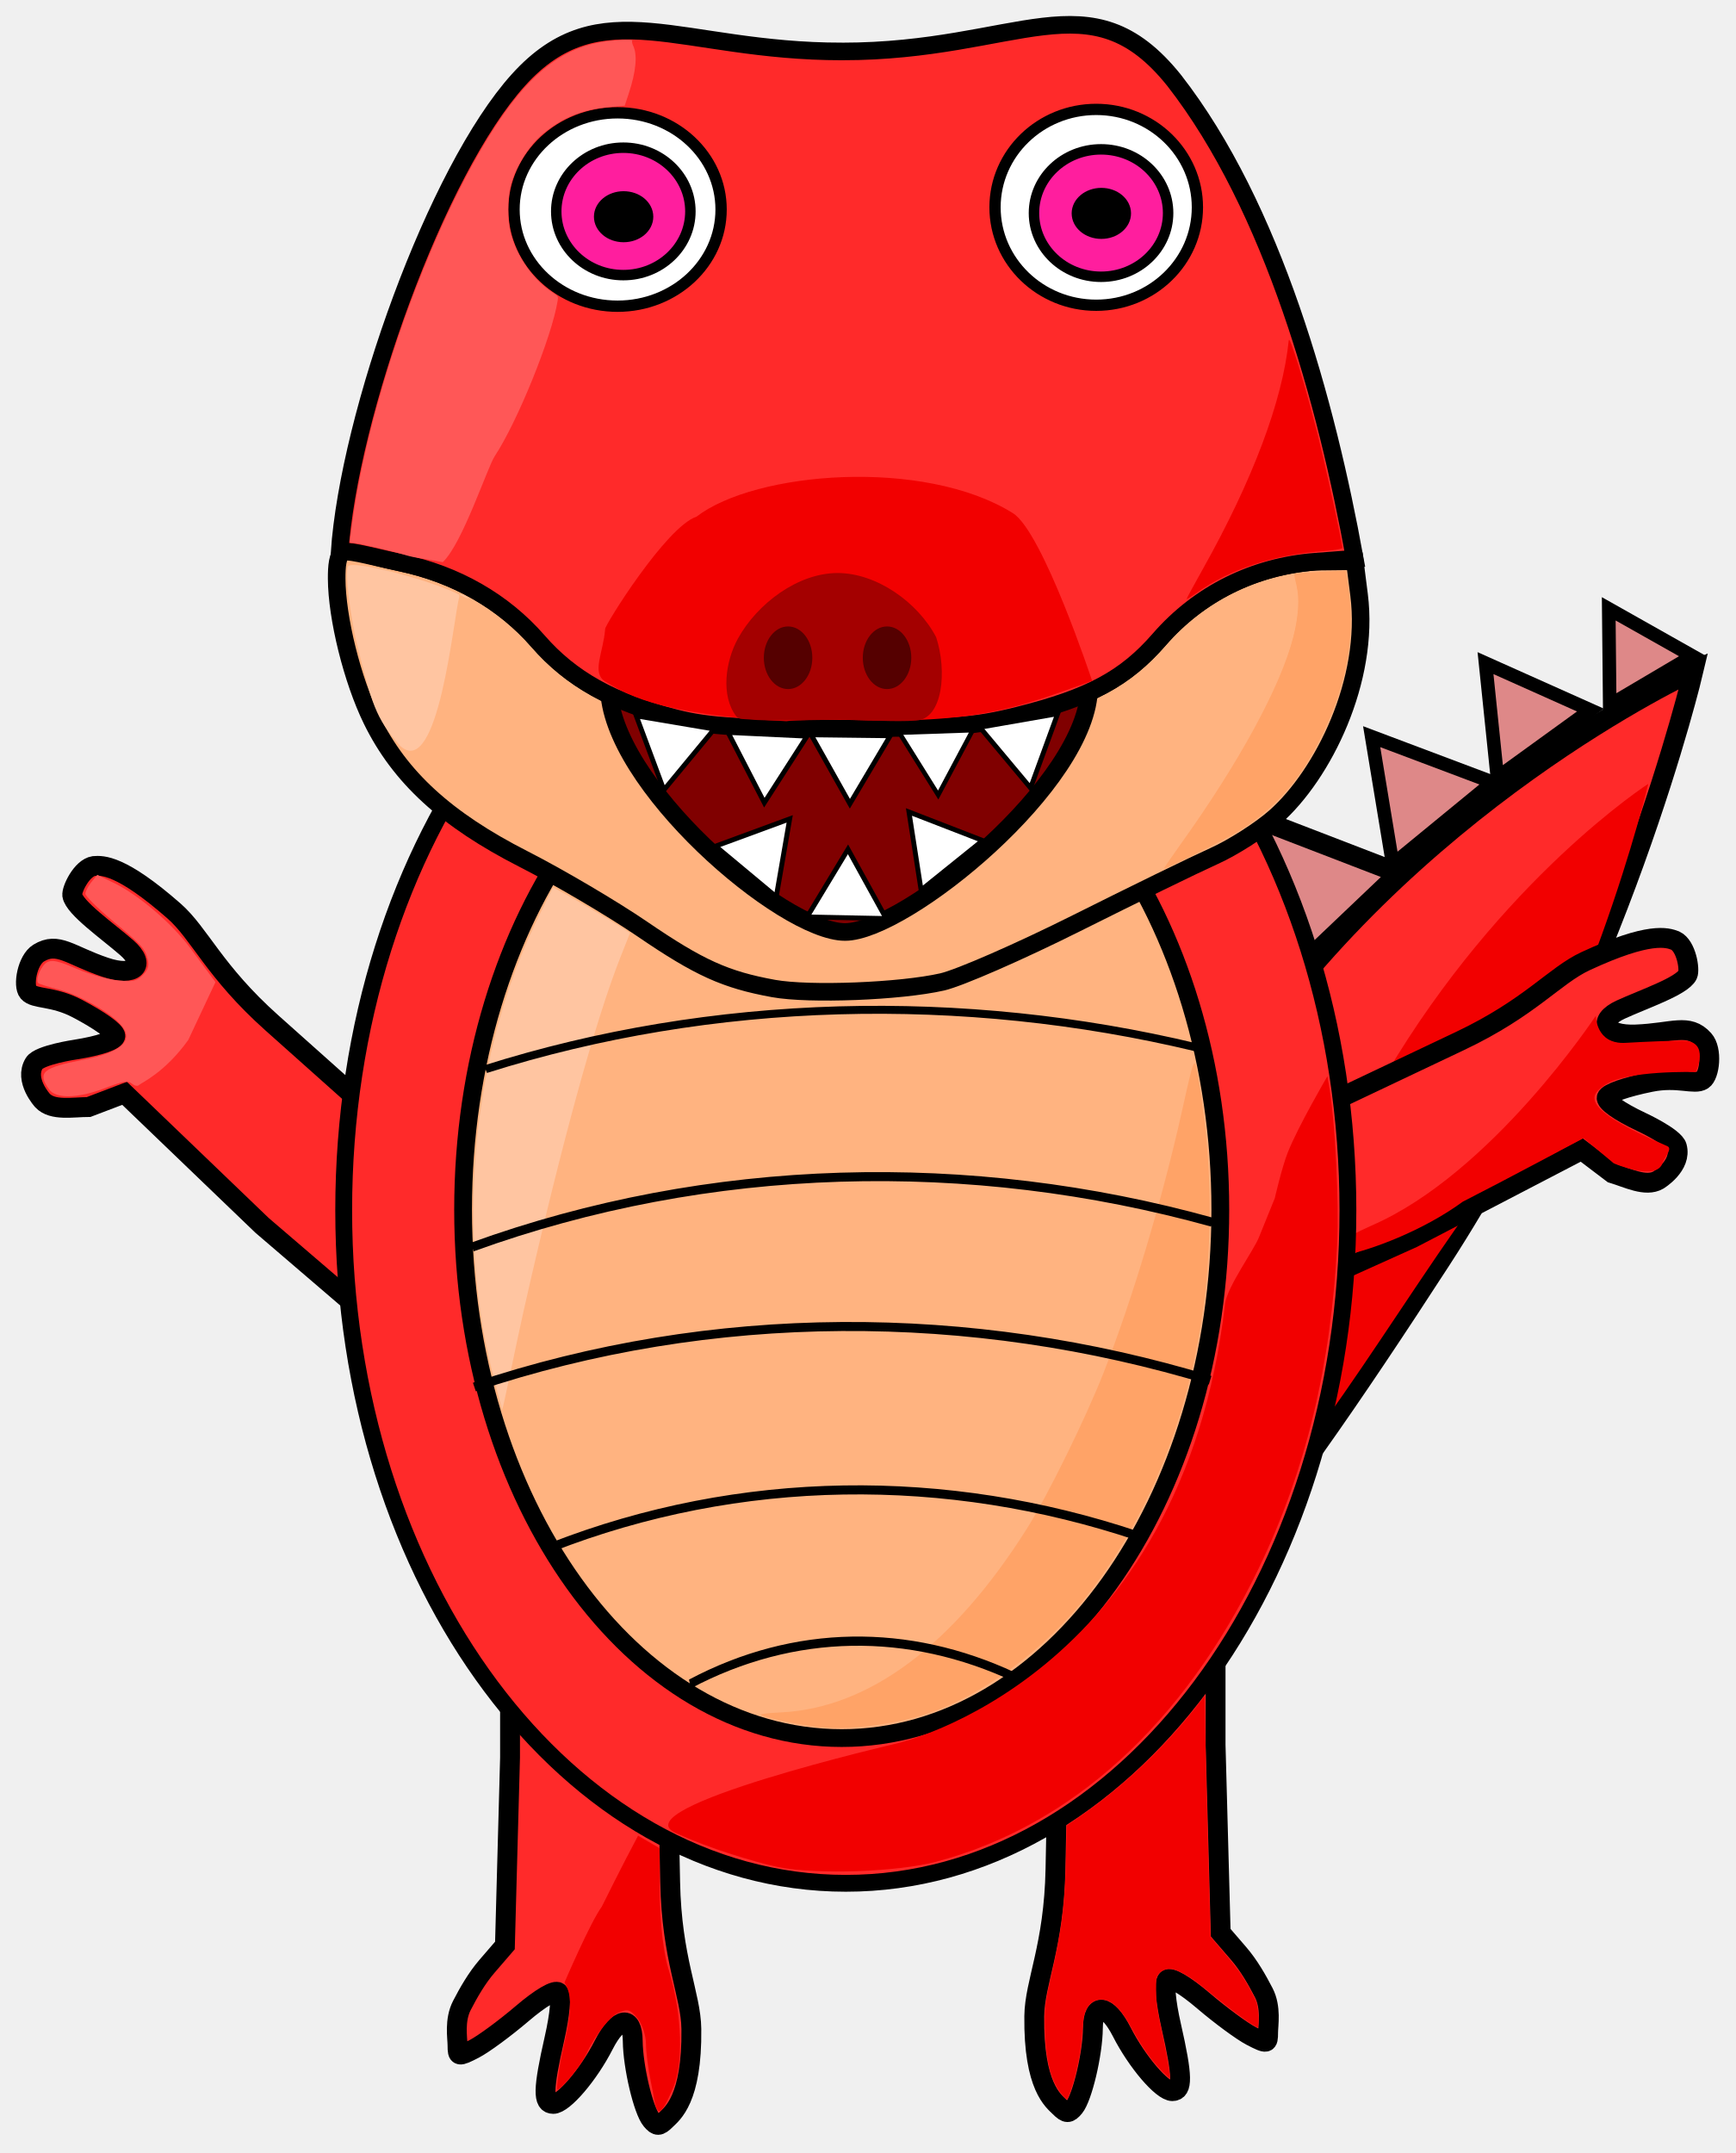
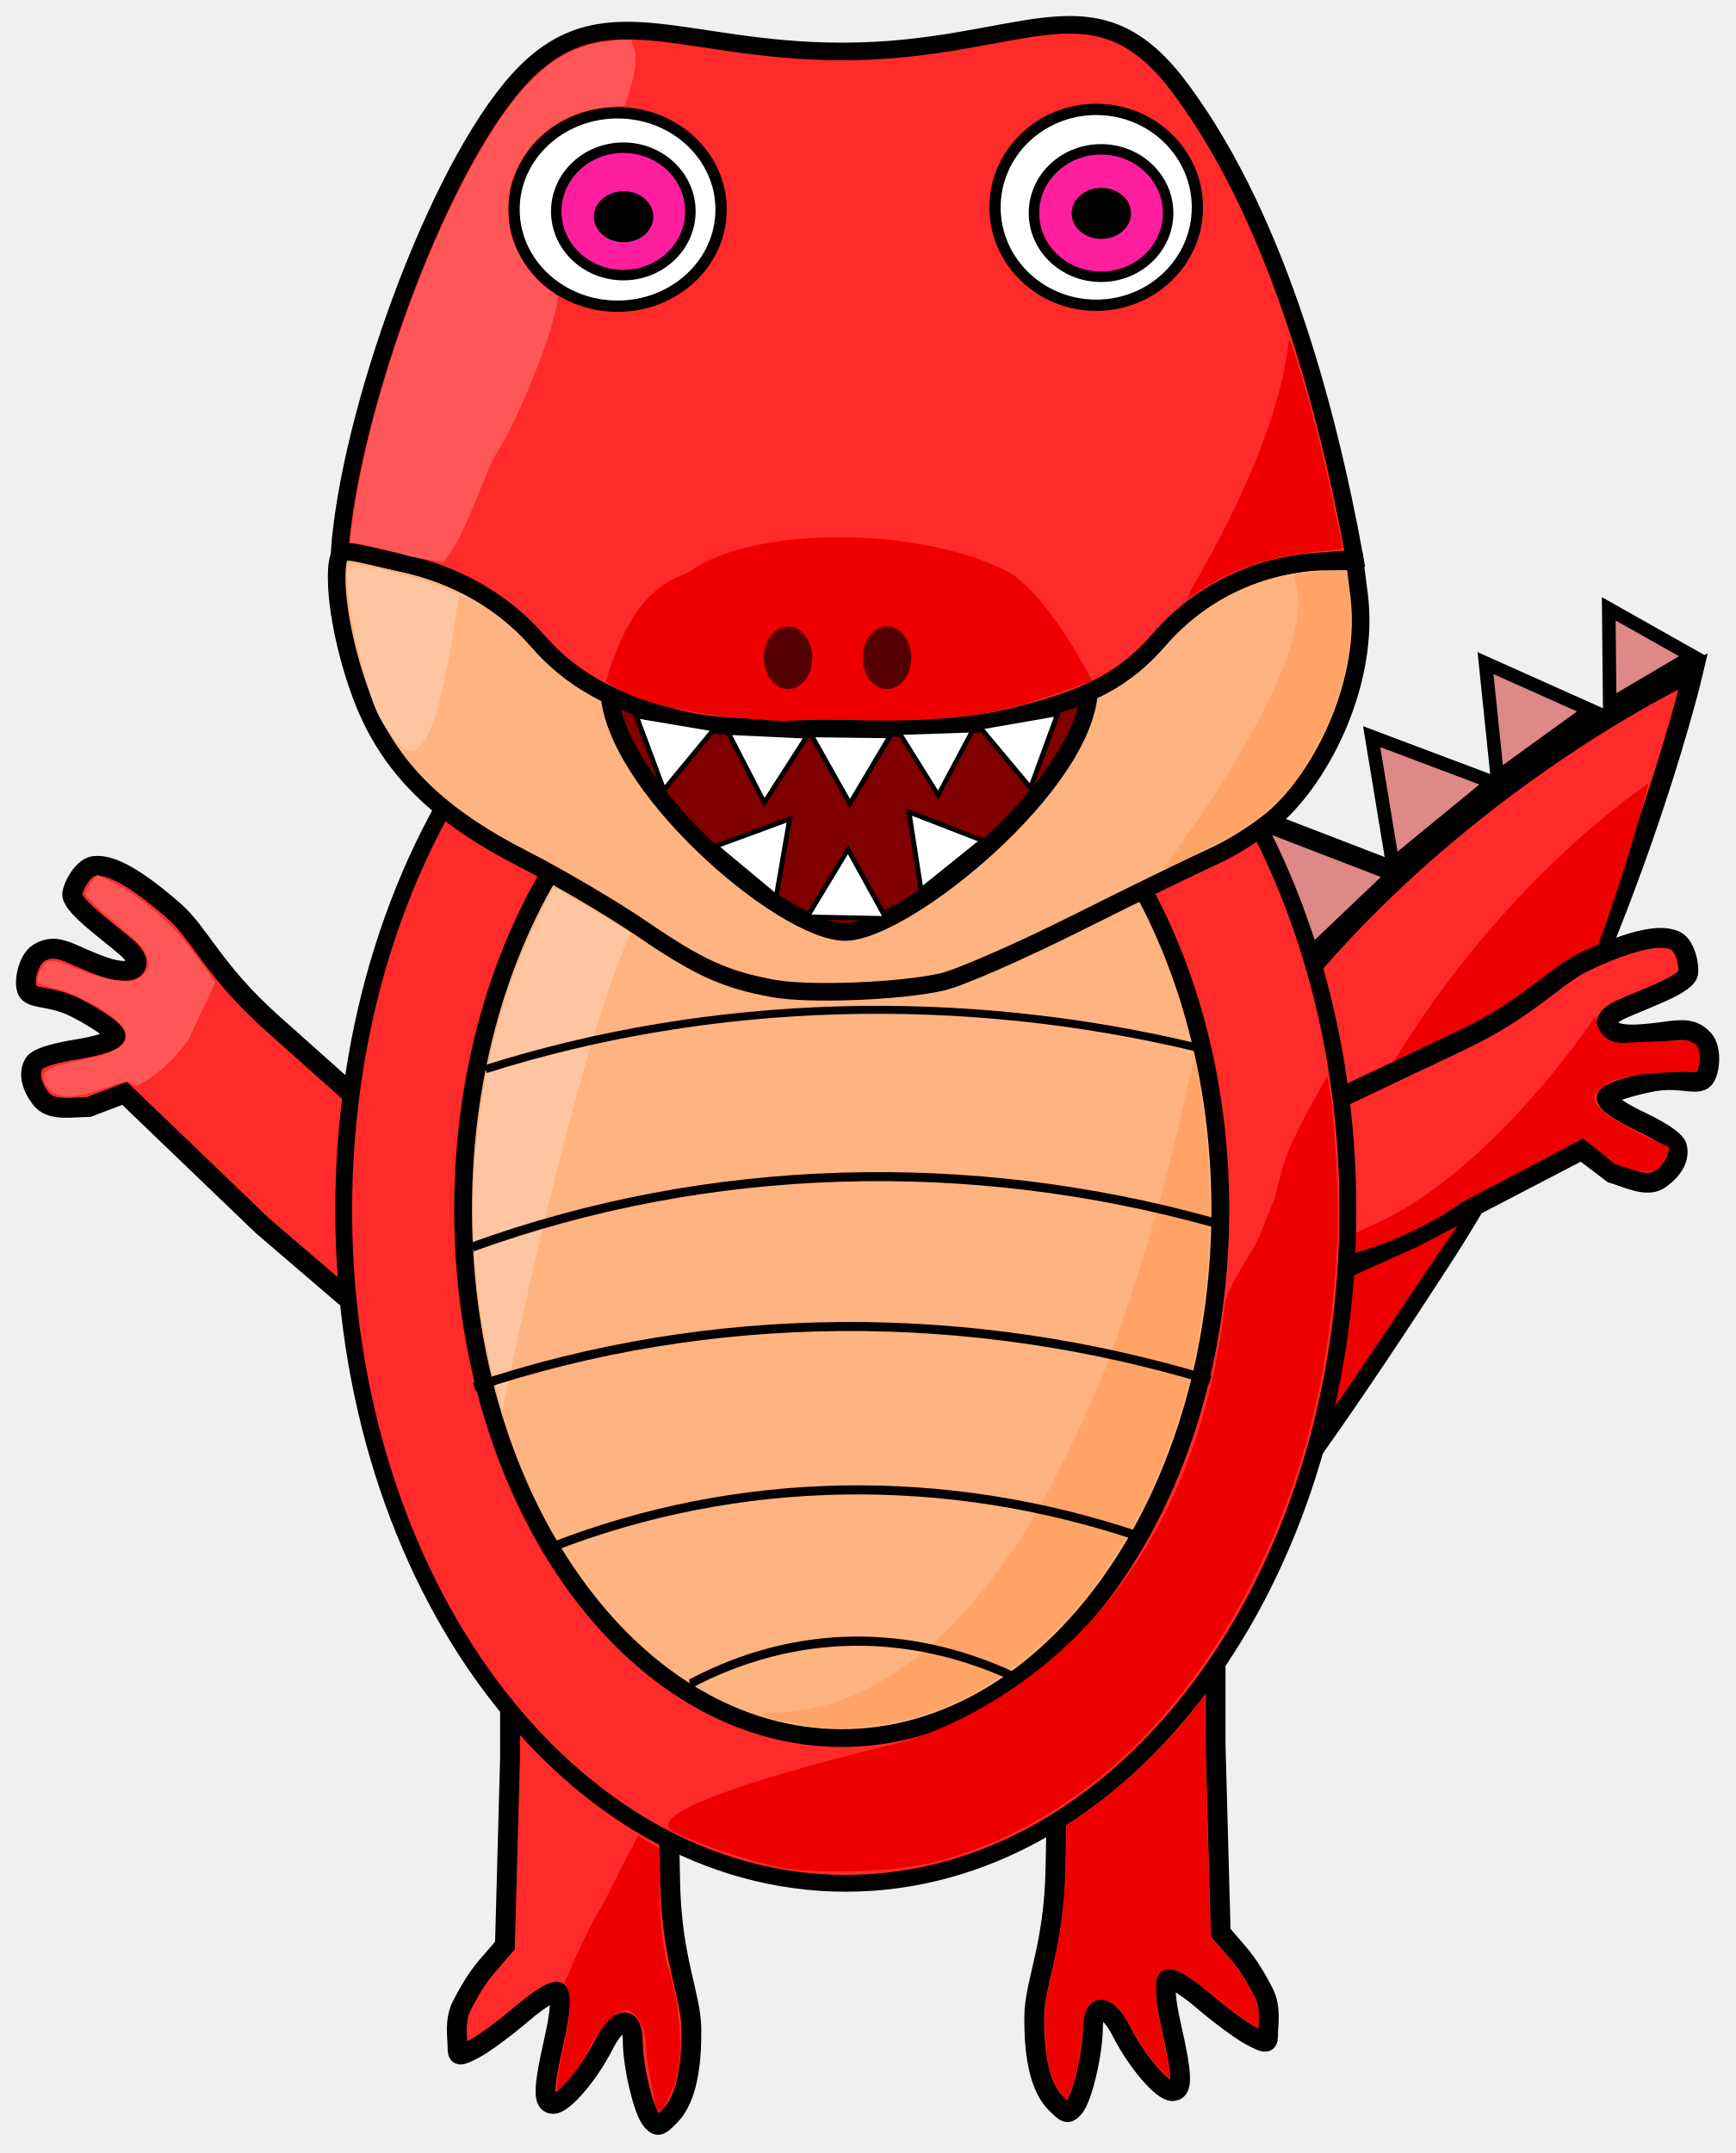
<svg xmlns="http://www.w3.org/2000/svg" width="54.248mm" height="67.302mm" viewBox="0 0 192.218 238.472" id="svg2" version="1.1">
  <defs id="defs4" />
  <g transform="translate(-231.6926,-398.917)" id="layer1">
    <path id="path4345" d="m 350.691,632.321 c 0.895,-1.078 2.043,-5.937 2.064,-8.736 0.022,-2.924 1.61,-2.726 3.205,0.399 1.686,3.305 4.46,6.552 5.597,6.552 1.178,0 1.151,-1.606 -0.124,-7.209 -0.62,-2.725 -0.8,-4.791 -0.45,-5.141 0.351,-0.351 1.97,0.595 4.03,2.353 1.894,1.617 4.279,3.371 5.299,3.899 1.753,0.907 1.855,0.886 1.855,-0.376 0,-0.848 0.363,-2.785 -0.486,-4.431 -0.73,-1.415 -1.641,-3.016 -2.777,-4.334 l -1.99,-2.308 -0.566,-20.806 0,-21.291 -6.329,6.06 c -3.481,3.333 -7.384,6.776 -8.673,7.651 l -2.344,1.591 -0.389,19.746 c -0.169,8.596 -2.306,12.503 -2.35,16.297 -0.091,7.819 2.144,9.384 2.823,10.064 0.739,0.739 1.005,0.743 1.605,0.02 z" style="fill:#ff2a2a;fill-opacity:1;stroke:#000000;stroke-width:2.2;stroke-linecap:round;stroke-linejoin:miter;stroke-miterlimit:4;stroke-dasharray:none;stroke-opacity:1">
      </path>
    <path id="path4316" d="m 391.33,538.459 c -19.83,30.585 -35.172,51.165 -43.86,45.531 -8.689,-5.634 0.343,-34.994 20.174,-65.579 19.83,-30.585 51.639,-45.178 51.639,-45.178 0,0 -8.121,34.641 -27.952,65.225 z" style="fill:#ff2a2a;fill-opacity:1;stroke:#000000;stroke-width:2.2;stroke-linecap:round;stroke-linejoin:miter;stroke-miterlimit:4;stroke-dasharray:none;stroke-opacity:1">
      </path>
-     <path style="fill:#f20000;fill-opacity:1;stroke:none;stroke-width:2.2;stroke-linecap:round;stroke-linejoin:miter;stroke-miterlimit:4;stroke-dasharray:none;stroke-opacity:1" d="m 393.098,534.771 c -11.401,16.322 -22.881,36.505 -28.533,32.486 -5.652,-4.019 7.723,-27.468 20.624,-49.289 12.901,-21.822 29.093,-32.233 29.093,-32.233 0,0 -6.668,28.255 -21.184,49.037 z" id="path4182">
+     <path style="fill:#ee0000;fill-opacity:1;stroke:none;stroke-width:2.2;stroke-linecap:round;stroke-linejoin:miter;stroke-miterlimit:4;stroke-dasharray:none;stroke-opacity:1" d="m 393.098,534.771 c -11.401,16.322 -22.881,36.505 -28.533,32.486 -5.652,-4.019 7.723,-27.468 20.624,-49.289 12.901,-21.822 29.093,-32.233 29.093,-32.233 0,0 -6.668,28.255 -21.184,49.037 z" id="path4182">
      </path>
    <path transform="matrix(1.342155,-0.4238295,0.3617442,1.483636,-337.3157,-74.02178)" d="m 393,491.362 11.745,8.219 -12.99,6.062 z" id="path4318" style="fill:#de8888;fill-opacity:1;stroke:#000000;stroke-width:1.445;stroke-linecap:round;stroke-linejoin:miter;stroke-miterlimit:4;stroke-dasharray:none;stroke-opacity:1">
      </path>
    <path style="fill:#ff2a2a;fill-opacity:1;stroke:#000000;stroke-width:2.2;stroke-linecap:round;stroke-linejoin:miter;stroke-miterlimit:4;stroke-dasharray:none;stroke-opacity:1" d="m 303.849,633.736 c -0.895,-1.078 -2.043,-5.937 -2.064,-8.736 -0.022,-2.924 -1.61,-2.726 -3.205,0.399 -1.686,3.305 -4.46,6.552 -5.597,6.552 -1.178,0 -1.151,-1.606 0.124,-7.209 0.62,-2.725 0.8,-4.791 0.45,-5.141 -0.351,-0.351 -1.97,0.595 -4.03,2.353 -1.894,1.617 -4.279,3.371 -5.299,3.899 -1.753,0.907 -1.855,0.886 -1.855,-0.376 0,-0.848 -0.363,-2.785 0.486,-4.431 0.73,-1.415 1.641,-3.016 2.777,-4.334 l 1.99,-2.308 0.566,-20.806 0,-21.291 6.329,6.06 c 3.481,3.333 7.384,6.776 8.673,7.651 l 2.344,1.591 0.389,19.746 c 0.169,8.596 2.306,12.503 2.35,16.297 0.091,7.819 -2.144,9.384 -2.823,10.064 -0.739,0.739 -1.005,0.743 -1.605,0.02 z" id="path4343">
      </path>
    <path id="path4347" d="m 239.7,498.094 c 0.236,1.381 3.916,3.948 6.027,5.786 2.205,1.92 0.936,3.293 -2.389,2.173 -3.884,-1.308 -5.231,-2.88 -7.369,-1.565 -1.268,0.78 -1.752,3.613 -1.142,4.318 0.71,0.821 2.713,0.388 5.448,1.829 2.472,1.303 4.158,2.511 4.196,3.005 0.038,0.495 -1.734,1.108 -4.41,1.528 0,0 -4.005,0.592 -4.579,1.519 -1.157,1.868 0.928,4.134 0.928,4.134 1.108,1.17 3.358,0.717 5.098,0.713 l 3.985,-1.517 15.225,14.622 16.163,13.858 -0.481,-8.749 c -0.265,-4.812 -0.338,-10.016 -0.163,-11.564 l 0.318,-2.815 -14.737,-13.149 c -6.415,-5.724 -7.99,-9.889 -10.842,-12.392 -5.877,-5.159 -7.933,-5.062 -8.891,-4.988 -1.351,0.211 -2.482,2.625 -2.385,3.253 z" style="fill:#ff2a2a;fill-opacity:1;stroke:#000000;stroke-width:2.2;stroke-linecap:round;stroke-linejoin:miter;stroke-miterlimit:4;stroke-dasharray:none;stroke-opacity:1">
      </path>
    <path style="fill:#ff2a2a;fill-opacity:1;stroke:#000000;stroke-width:2.2;stroke-linecap:round;stroke-linejoin:miter;stroke-miterlimit:4;stroke-dasharray:none;stroke-opacity:1" d="m 418.638,506.888 c -0.616,1.259 -4.869,2.685 -7.413,3.854 -2.657,1.221 -1.826,2.896 1.68,2.758 4.095,-0.161 5.83,-1.291 7.512,0.574 0.997,1.106 0.663,3.96 -0.121,4.465 -0.912,0.588 -2.713,-0.392 -5.742,0.221 -2.739,0.554 -4.697,1.238 -4.872,1.702 -0.176,0.464 1.351,1.552 3.801,2.708 0,0 3.676,1.696 3.966,2.748 0.584,2.118 -2.055,3.705 -2.055,3.705 -1.393,0.811 -3.424,-0.257 -5.092,-0.752 l -3.397,-2.578 -18.727,9.742 -19.412,8.745 2.926,-8.259 c 1.609,-4.543 3.145,-9.515 3.413,-11.05 l 0.488,-2.791 17.844,-8.465 c 7.768,-3.685 10.452,-7.238 13.893,-8.836 7.092,-3.295 9.038,-2.622 9.936,-2.282 1.237,0.583 1.642,3.218 1.372,3.793 z" id="path4349">
      </path>
-     <path id="path3372" d="m 393.737,532.017 c -8.86,6.48 -23.208,8.585 -10.092,2.639 13.331,-5.797 24.828,-23.233 24.828,-23.233 0,0 -0.022,3.205 3.31,3.002 1.964,-0.12 5.077,-0.243 6.251,-0.246 3.201,-0.008 1.502,3.484 1.502,3.484 0,0 -7.626,-0.238 -10.063,1.432 -1.644,1.126 -3.004,2.5 6.915,6.772 0.633,0.273 -0.35,1.3 -0.53,1.867 -0.664,2.091 -5.409,0.032 -5.409,0.032 l -3.337,-2.784 c 0,0 -8.823,4.722 -13.374,7.035 z" style="fill:#f20000;fill-opacity:1;stroke:none;stroke-width:2.2;stroke-linecap:round;stroke-linejoin:miter;stroke-miterlimit:4;stroke-dasharray:none;stroke-opacity:1">
+     <path id="path3372" d="m 393.737,532.017 c -8.86,6.48 -23.208,8.585 -10.092,2.639 13.331,-5.797 24.828,-23.233 24.828,-23.233 0,0 -0.022,3.205 3.31,3.002 1.964,-0.12 5.077,-0.243 6.251,-0.246 3.201,-0.008 1.502,3.484 1.502,3.484 0,0 -7.626,-0.238 -10.063,1.432 -1.644,1.126 -3.004,2.5 6.915,6.772 0.633,0.273 -0.35,1.3 -0.53,1.867 -0.664,2.091 -5.409,0.032 -5.409,0.032 l -3.337,-2.784 c 0,0 -8.823,4.722 -13.374,7.035 z" style="fill:#ee0000;fill-opacity:1;stroke:none;stroke-width:2.2;stroke-linecap:round;stroke-linejoin:miter;stroke-miterlimit:4;stroke-dasharray:none;stroke-opacity:1">
      </path>
    <path style="fill:#de8888;fill-opacity:1;stroke:#000000;stroke-width:1.5;stroke-linecap:round;stroke-linejoin:miter;stroke-miterlimit:4;stroke-dasharray:none;stroke-opacity:1" id="path4320" d="m 393,491.362 11.745,8.219 -12.99,6.062 z" transform="matrix(0.9687876,-0.2478922,0.2478922,0.9687876,-118.9001,101.9081)">
      </path>
    <ellipse ry="74.553" rx="55.621" cy="532.963" cx="325.386" id="path4312" style="fill:#ff2a2a;fill-opacity:1;stroke:#000000;stroke-width:1.864;stroke-linecap:round;stroke-linejoin:miter;stroke-miterlimit:4;stroke-dasharray:none;stroke-opacity:1">
      </ellipse>
    <ellipse ry="58.525" rx="41.941" cy="532.906" cx="324.932" id="path4314" style="fill:#ffb380;fill-opacity:1;stroke:#000000;stroke-width:1.97;stroke-linecap:round;stroke-linejoin:miter;stroke-miterlimit:4;stroke-dasharray:none;stroke-opacity:1">
      </ellipse>
    <path id="path4168" d="m 317.388,508.407 c -5.334,-0.968 -8.25,-2.288 -14.545,-6.587 -3.328,-2.272 -9.249,-5.761 -13.156,-7.752 -8.576,-4.37 -13.711,-9.076 -16.807,-15.402 -2.162,-4.417 -3.875,-11.309 -3.893,-15.663 -0.005,-1.351 0.093,-2.599 0.689,-2.938 0.793,-0.452 2.509,0.347 6.432,1.179 6.112,1.295 11.363,4.302 15.185,8.696 3.648,4.194 8.286,6.78 15.337,8.552 3.576,0.899 7.114,1.109 18.352,1.092 12.19,-0.019 14.615,-0.195 19.49,-1.414 7.966,-1.992 11.872,-4.099 15.646,-8.438 4.395,-5.053 10.49,-8.087 17.276,-8.6 l 4.375,-0.049 0.474,3.728 c 1.197,9.423 -3.962,19.902 -9.313,24.612 -1.632,1.437 -4.67,3.378 -6.752,4.313 -2.081,0.935 -8.927,4.276 -15.212,7.424 -6.286,3.148 -12.995,6.081 -14.909,6.518 -4.612,1.052 -14.715,1.447 -18.669,0.729 z" style="fill:#ffb380;fill-opacity:1;stroke:#000000;stroke-width:1.949;stroke-linecap:round;stroke-linejoin:miter;stroke-miterlimit:4;stroke-dasharray:none;stroke-opacity:1">
      </path>
    <path style="fill:#ffc5a1;fill-opacity:1;stroke:none;stroke-width:6.25;stroke-miterlimit:4;stroke-dasharray:none;stroke-opacity:1" d="m 54.17,150.482 c -3.574,-15.825 -1.579,-34.312 5.221,-48.392 0.973,-2.015 1.817,-3.711 1.874,-3.769 0.086,-0.086 5.62,3.137 7.893,4.597 l 0.637,0.409 -1.053,2.66 c -2.831,7.155 -6.661,21.134 -10.718,39.118 -0.863,3.827 -2.286,10.942 -2.405,11.059 0,0 -1.258,-4.833 -1.45,-5.683 z" id="path4244" transform="translate(231.6926,398.917)">
      </path>
    <path id="path4245" d="m 352.345,475.012 c 0,10.582 -20.435,27.135 -27.04,27.135 -6.937,0 -26.154,-16.553 -26.154,-27.135 0,-10.582 11.908,-19.161 26.597,-19.161 14.689,0 26.597,8.579 26.597,19.161 z" style="fill:#800000;fill-opacity:1;stroke:#000000;stroke-width:1.949;stroke-linecap:round;stroke-linejoin:miter;stroke-miterlimit:4;stroke-dasharray:none;stroke-opacity:1" />
    <path id="path3341" d="m 324.957,404.616 c -17.955,0 -26.741,-6.91 -35.844,3.164 -9.103,10.074 -18.757,37.073 -19.809,52.384 0.793,-0.452 2.881,0.248 6.804,1.08 6.112,1.295 11.365,4.303 15.186,8.697 3.648,4.194 8.286,6.78 15.337,8.552 3.576,0.899 7.114,1.109 18.353,1.092 12.19,-0.019 14.615,-0.195 19.49,-1.414 7.966,-1.992 11.873,-4.099 15.647,-8.438 4.395,-5.053 10.488,-8.087 17.275,-8.6 l 4.371,-0.332 c -3.135,-17.278 -9.038,-38.906 -20.007,-52.978 -9.324,-11.64 -17.142,-3.206 -36.801,-3.206 z" style="fill:#ff2a2a;fill-opacity:1;stroke:#000000;stroke-width:1.949;stroke-linecap:round;stroke-linejoin:miter;stroke-miterlimit:4;stroke-dasharray:none;stroke-opacity:1">
      </path>
    <path transform="matrix(0.7849708,-0.00651016,0.00651016,0.7849708,63.33632,99.74137)" d="m 318.214,497.03 -5.032,-9.952 11.135,0.619 z" id="path4247" style="fill:#ffffff;fill-opacity:1;stroke:#000000;stroke-width:0.684;stroke-linecap:round;stroke-linejoin:miter;stroke-miterlimit:4;stroke-dasharray:none;stroke-opacity:1" />
    <path style="fill:#ffffff;fill-opacity:1;stroke:#000000;stroke-width:0.684;stroke-linecap:round;stroke-linejoin:miter;stroke-miterlimit:4;stroke-dasharray:none;stroke-opacity:1" id="path4253" d="m 318.214,497.03 -5.032,-9.952 11.135,0.619 z" transform="matrix(0.7265827,-0.06545129,0.06545129,0.7265827,71.87978,146.6684)" />
    <path style="fill:#ffffff;fill-opacity:1;stroke:#000000;stroke-width:0.684;stroke-linecap:round;stroke-linejoin:miter;stroke-miterlimit:4;stroke-dasharray:none;stroke-opacity:1" id="path4259" d="m 318.214,497.03 -5.032,-9.952 11.135,0.619 z" transform="matrix(0.7801144,0.08742398,-0.08742398,0.7801144,100.4414,70.85553)" />
    <path transform="matrix(0.7842579,-0.03407434,0.03407434,0.7842579,59.33935,108.9841)" d="m 318.214,497.03 -5.032,-9.952 11.135,0.619 z" id="path4261" style="fill:#ffffff;fill-opacity:1;stroke:#000000;stroke-width:0.684;stroke-linecap:round;stroke-linejoin:miter;stroke-miterlimit:4;stroke-dasharray:none;stroke-opacity:1" />
    <path style="fill:#ffffff;fill-opacity:1;stroke:#000000;stroke-width:0.684;stroke-linecap:round;stroke-linejoin:miter;stroke-miterlimit:4;stroke-dasharray:none;stroke-opacity:1" id="path4263" d="m 318.214,497.03 -5.032,-9.952 11.135,0.619 z" transform="matrix(0.7646133,-0.1777302,0.1777302,0.7646133,14.20146,162.7072)" />
    <path style="fill:#ffffff;fill-opacity:1;stroke:#000000;stroke-width:0.684;stroke-linecap:round;stroke-linejoin:miter;stroke-miterlimit:4;stroke-dasharray:none;stroke-opacity:1" id="path4265" d="m 318.214,497.03 -5.032,-9.952 11.135,0.619 z" transform="matrix(-0.6300093,-0.4683052,0.4683052,-0.6300093,286.8867,951.7739)" />
    <path transform="matrix(-0.58325,0.5253959,-0.5253959,-0.58325,779.1184,611.5586)" d="m 318.214,497.03 -5.032,-9.952 11.135,0.619 z" id="path4267" style="fill:#ffffff;fill-opacity:1;stroke:#000000;stroke-width:0.684;stroke-linecap:round;stroke-linejoin:miter;stroke-miterlimit:4;stroke-dasharray:none;stroke-opacity:1" />
    <ellipse ry="10.711" rx="11.469" cy="422.122" cx="300.102" id="path4297" style="fill:#ffffff;fill-opacity:1;stroke:#000000;stroke-width:1.254;stroke-linecap:round;stroke-linejoin:miter;stroke-miterlimit:4;stroke-dasharray:none;stroke-opacity:1" />
    <ellipse style="fill:#ffffff;fill-opacity:1;stroke:#000000;stroke-width:1.248;stroke-linecap:round;stroke-linejoin:miter;stroke-miterlimit:4;stroke-dasharray:none;stroke-opacity:1" id="ellipse4299" cx="353.125" cy="421.881" rx="11.209" ry="10.846" />
    <ellipse style="fill:#ff1e9e;fill-opacity:1;stroke:#000000;stroke-width:1.159;stroke-linecap:round;stroke-linejoin:miter;stroke-miterlimit:4;stroke-dasharray:none;stroke-opacity:1" id="ellipse4293" cx="353.66" cy="422.516" rx="7.43" ry="7.057">
      </ellipse>
    <ellipse ry="7.057" rx="7.43" cy="422.332" cx="300.74" id="ellipse4301" style="fill:#ff1e9e;fill-opacity:1;stroke:#000000;stroke-width:1.159;stroke-linecap:round;stroke-linejoin:miter;stroke-miterlimit:4;stroke-dasharray:none;stroke-opacity:1">
      </ellipse>
    <ellipse ry="2.305" rx="2.766" cy="422.921" cx="300.773" id="path4303" style="fill:#000000;fill-opacity:1;stroke:#000000;stroke-width:1.043;stroke-linecap:round;stroke-linejoin:miter;stroke-miterlimit:4;stroke-dasharray:none;stroke-opacity:1" />
    <ellipse style="fill:#000000;fill-opacity:1;stroke:#000000;stroke-width:1.043;stroke-linecap:round;stroke-linejoin:miter;stroke-miterlimit:4;stroke-dasharray:none;stroke-opacity:1" id="ellipse4305" cx="353.693" cy="422.552" rx="2.766" ry="2.305" />
    <path transform="matrix(-0.7844989,0.02798168,-0.02798168,-0.7844989,589.1753,874.0045)" d="m 318.214,497.03 -5.032,-9.952 11.135,0.619 z" id="path4308" style="fill:#ffffff;fill-opacity:1;stroke:#000000;stroke-width:0.684;stroke-linecap:round;stroke-linejoin:miter;stroke-miterlimit:4;stroke-dasharray:none;stroke-opacity:1" />
    <path transform="matrix(0.8724756,-0.1678275,0.1678275,0.8724756,-29.09786,109.6214)" d="m 393,491.362 11.745,8.219 -12.99,6.062 z" id="path4322" style="fill:#de8888;fill-opacity:1;stroke:#000000;stroke-width:1.688;stroke-linecap:round;stroke-linejoin:miter;stroke-miterlimit:4;stroke-dasharray:none;stroke-opacity:1">
      </path>
    <path style="fill:#de8888;fill-opacity:1;stroke:#000000;stroke-width:2.018;stroke-linecap:round;stroke-linejoin:miter;stroke-miterlimit:4;stroke-dasharray:none;stroke-opacity:1" id="path4324" d="m 393,491.362 11.745,8.219 -12.99,6.062 z" transform="matrix(0.7398881,-0.07199865,0.07199865,0.7398881,83.74677,131.094)">
      </path>
    <path style="fill:#ffa367;fill-opacity:1;stroke:none;stroke-width:6.25;stroke-miterlimit:4;stroke-dasharray:none;stroke-opacity:1" d="m 90.131,191.236 c -1.788,-0.226 -4.733,-0.851 -5.708,-1.212 -0.421,-0.156 0.19,-0.257 2.152,-0.358 9.726,-0.5 19.045,-7.471 27.153,-20.31 2.314,-3.665 6.547,-12.27 8.547,-17.375 3.186,-8.135 6.477,-19.122 8.649,-28.875 1.364,-6.126 1.373,-6.148 1.732,-4.092 1.165,6.684 1.541,12.438 1.244,19.037 -0.672,14.914 -5.659,28.979 -13.898,39.194 -4.545,5.636 -11.219,10.517 -17.082,12.494 -3.973,1.34 -9.193,1.951 -12.787,1.497 z" id="path4226" transform="translate(231.6926,398.917)">
      </path>
    <g id="g4235" transform="translate(-0.00877521,0.6856602)">
      <path style="fill:none;fill-rule:evenodd;stroke:#000000;stroke-width:1px;stroke-linecap:butt;stroke-linejoin:miter;stroke-opacity:1" id="path4391" d="m 285.75,522.362 c 24.802,-9.043 52.101,-9.75 77.5,-2.75" transform="matrix(1.015525,0,0,0.8818237,-4.71123,56.02793)" />
      <path style="fill:none;fill-rule:evenodd;stroke:#000000;stroke-width:1px;stroke-linecap:butt;stroke-linejoin:miter;stroke-opacity:1" id="path4383" d="m 297.75,590.612 c 17.728,-6.028 37.097,-6.107 55,-0.75" transform="matrix(0.653473,0,0,1.019835,113.5584,-17.57506)" />
      <path style="fill:none;fill-rule:evenodd;stroke:#000000;stroke-width:1px;stroke-linecap:butt;stroke-linejoin:miter;stroke-opacity:1" id="path4385" d="m 288,569.862 c 23.664,-8.136 49.55,-8.329 73.5,-1.25" transform="matrix(0.8846017,0,0,1.004604,37.97441,-2.859144)" />
      <path style="fill:none;fill-rule:evenodd;stroke:#000000;stroke-width:1px;stroke-linecap:butt;stroke-linejoin:miter;stroke-opacity:1" id="path4387" d="m 284.25,551.862 c 26.307,-8.816 55.008,-8.806 81.5,-0.75" />
      <path style="fill:none;fill-rule:evenodd;stroke:#000000;stroke-width:1px;stroke-linecap:butt;stroke-linejoin:miter;stroke-opacity:1" id="path4389" d="m 284,536.362 c 26.259,-9.516 55.142,-10.208 82,-2.75" />
    </g>
-     <path id="path3371" d="m 298.801,474.451 c -1.659,-0.972 -0.27,-3.195 -0.072,-5.869 -0.087,-0.328 6.742,-11.322 10.124,-12.44 6.513,-5.019 25.194,-6.527 35.038,-0.389 3.319,2.07 8.779,18.579 8.779,18.579 -8.122,2.902 -12.44,4.815 -27.372,4.318 -3.243,-0.029 -5.276,0.006 -6.501,0.146 -14.762,-0.69 -18.17,-3.319 -19.996,-4.346 z" style="fill:#f20000;fill-opacity:1;stroke:none;stroke-width:6.25;stroke-miterlimit:4;stroke-dasharray:none;stroke-opacity:1">
-       </path>
-     <path id="path3373" d="m 335.398,469.506 c 1.22,3.723 0.738,9.01 -2.192,9.222 -2.453,0.183 -5.675,-0.09 -8.513,-0.09 -2.527,0 -7.761,0.209 -10.055,-0.037 -0.537,-0.057 -1.088,0.042 -1.376,-0.332 -1.757,-2.279 -1.21,-6.112 0.181,-8.632 2.123,-3.844 6.609,-7.235 11,-7.25 4.355,-0.014 8.945,3.255 10.956,7.117 z" style="fill:#a40000;fill-opacity:1;stroke:none;stroke-width:6.25;stroke-miterlimit:4;stroke-dasharray:none;stroke-opacity:1">
+     <path id="path3371" d="m 298.801,474.451 c 2.051,-6.926 4.715,-10.599 9.052,-12.058 6.513,-5.019 24.493,-5.412 35.038,-0.389 4.736,2.256 9.779,12.329 9.779,12.329 -8.122,2.902 -12.44,4.815 -27.372,4.318 -3.243,-0.029 -5.276,0.006 -6.501,0.146 -14.762,-0.69 -18.17,-3.319 -19.996,-4.346 z" style="fill:#ee0000;fill-opacity:1;stroke:none;stroke-width:6.25;stroke-miterlimit:4;stroke-dasharray:none;stroke-opacity:1">
      </path>
    <ellipse style="fill:#550000;fill-opacity:1;stroke:#000000;stroke-width:0;stroke-linecap:round;stroke-linejoin:miter;stroke-miterlimit:4;stroke-dasharray:none;stroke-opacity:1" id="ellipse4207" cx="329.954" cy="471.772" rx="2.685" ry="3.468">
      </ellipse>
    <ellipse ry="3.468" rx="2.685" cy="471.772" cx="318.991" id="path4205" style="fill:#550000;fill-opacity:1;stroke:#000000;stroke-width:0;stroke-linecap:round;stroke-linejoin:miter;stroke-miterlimit:4;stroke-dasharray:none;stroke-opacity:1">
      </ellipse>
    <g id="g4212" style="fill:#ffc5a1;fill-opacity:1">
      <g id="g4238" style="fill:#ffc5a1;fill-opacity:1">
        <path id="path4208" d="m 44.385,82.67 c -2.893,-3.165 -3.217,-5.057 -4.65,-10.528 -0.893,-3.408 -1.56,-8.753 -1.176,-9.414 0.418,-0.718 8.804,1.403 12.214,3.089 2.663,1.317 -0.216,-0.622 0.113,0.234 -0.663,2.422 -2.302,20.236 -6.5,16.619 z" style="fill:#ffc5a1;fill-opacity:1;stroke:none;stroke-width:6.25;stroke-miterlimit:4;stroke-dasharray:none;stroke-opacity:1" transform="translate(231.6926,398.917)">
          </path>
      </g>
    </g>
-     <path transform="translate(231.6926,398.917)" id="path4218" d="m 86.284,206.823 c -0.699,-0.132 -6.185,-1.423 -11.441,-3.801 -6.173,-2.793 24.608,-9.942 24.608,-9.942 0,0 31.484,-7.109 36.26,-48.721 0.276,-1.879 3.157,-5.857 3.732,-7.275 l 1.768,-4.359 c 0,0 0.792,-3.439 1.44,-5.072 1.171,-2.948 4.39,-8.443 4.39,-8.443 l 0.237,1.387 c 0.622,3.638 1.074,12.72 0.852,17.12 -0.683,13.559 -3.496,25.208 -8.684,35.968 -8.31,17.235 -20.735,28.548 -35.712,32.516 -4.299,1.139 -13.054,1.451 -17.449,0.622 z" style="fill:#f20000;fill-opacity:1;stroke:none;stroke-width:6.25;stroke-miterlimit:4;stroke-dasharray:none;stroke-opacity:1">
+     <path transform="translate(231.6926,398.917)" id="path4218" d="m 86.284,206.823 c -0.699,-0.132 -6.185,-1.423 -11.441,-3.801 -6.173,-2.793 24.608,-9.942 24.608,-9.942 0,0 31.484,-7.109 36.26,-48.721 0.276,-1.879 3.157,-5.857 3.732,-7.275 l 1.768,-4.359 c 0,0 0.792,-3.439 1.44,-5.072 1.171,-2.948 4.39,-8.443 4.39,-8.443 l 0.237,1.387 c 0.622,3.638 1.074,12.72 0.852,17.12 -0.683,13.559 -3.496,25.208 -8.684,35.968 -8.31,17.235 -20.735,28.548 -35.712,32.516 -4.299,1.139 -13.054,1.451 -17.449,0.622 z" style="fill:#ee0000;fill-opacity:1;stroke:none;stroke-width:6.25;stroke-miterlimit:4;stroke-dasharray:none;stroke-opacity:1">
      </path>
    <path transform="translate(231.6926,398.917)" id="path4246" d="m 130.894,93.354 c 6.397,-8.938 10.975,-17.369 12.366,-22.774 0.593,-2.304 0.715,-4.369 0.343,-5.816 -0.16,-0.622 -0.255,-1.167 -0.211,-1.211 0.077,-0.077 5.632,-0.394 5.709,-0.326 0.021,0.018 0.168,1.064 0.327,2.323 0.654,5.181 -0.296,10.312 -2.914,15.746 -2.437,5.057 -5.123,8.156 -9.362,10.802 -1.397,0.872 -7.875,4.114 -8.22,4.114 -0.046,0 0.836,-1.286 1.962,-2.859 z" style="fill:#ffa367;fill-opacity:1;stroke:none;stroke-width:6.25;stroke-miterlimit:4;stroke-dasharray:none;stroke-opacity:1">
      </path>
    <path transform="translate(231.6926,398.917)" id="path4248" d="m 129.208,95.906 c 0.051,-0.086 0.881,-1.281 1.845,-2.656 7.95,-11.343 12.162,-19.747 12.735,-25.41 0.125,-1.23 0.114,-1.586 -0.086,-2.786 -0.126,-0.757 -0.206,-1.399 -0.178,-1.427 0.086,-0.086 4.38,-0.339 4.981,-0.294 l 0.562,0.042 0.161,1 c 0.089,0.55 0.194,2.167 0.234,3.593 0.059,2.084 0.031,2.894 -0.142,4.125 -0.843,5.991 -4.087,12.774 -7.933,16.586 -1.172,1.162 -2.89,2.509 -4.32,3.388 -0.886,0.544 -7.665,3.993 -7.851,3.994 -0.056,4.23e-4 -0.059,-0.07 -0.008,-0.155 z" style="fill:#ffa367;fill-opacity:1;stroke:none;stroke-width:6.25;stroke-miterlimit:4;stroke-dasharray:none;stroke-opacity:1">
      </path>
    <path transform="translate(231.6926,398.917)" id="path4264" d="m 41.589,60.632 c -1.134,-0.264 -2.246,-0.483 -2.47,-0.488 -0.398,-0.008 -0.406,-0.02 -0.344,-0.477 0.459,-3.387 0.651,-4.584 1.068,-6.687 C 42.484,39.675 48.489,23.979 54.599,14.41 58.381,8.487 61.945,5.539 66.325,4.708 67.72,4.443 70.153,4.306 70.034,4.498 c -0.051,0.083 -7.5e-4,0.344 0.112,0.582 0.483,1.017 0.307,2.859 -0.505,5.305 l -0.44,1.323 -1.65,0.147 c -3.043,0.271 -5.253,1.165 -7.45,3.014 -1.531,1.288 -2.984,3.639 -3.528,5.704 -0.371,1.412 -0.37,3.846 0.003,5.25 0.704,2.65 2.5,5.184 4.676,6.598 0.589,0.383 0.599,0.4 0.52,0.896 -0.626,3.955 -4.454,13.413 -6.959,17.193 -0.825,1.245 -3.598,9.742 -5.766,11.751 -5.382,-0.873 -2.441,-0.463 -7.458,-1.629 z" style="fill:#ff5757;fill-opacity:1;stroke:none;stroke-width:6.25;stroke-miterlimit:4;stroke-dasharray:none;stroke-opacity:1">
      </path>
-     <path transform="translate(231.6926,398.917)" id="path4268" d="m 72.106,230.613 c -0.301,-1.403 -0.547,-3.302 -0.547,-4.221 0,-0.918 -0.424,-2.193 -0.941,-2.832 -0.82,-1.012 -1.105,-1.088 -2.206,-0.586 -0.696,0.317 -2.371,2.211 -3.364,4.341 -0.879,1.885 -3.154,4.301 -3.308,4.147 -0.154,-0.154 0.221,-2.771 0.759,-5.089 1.054,-4.536 0.655,-5.686 0.032,-6.782 0,0 2.88,-6.717 4.137,-8.41 0,0 2.312,-4.682 4.016,-7.854 l 2.375,1.379 0.007,4.327 c 0.004,2.38 0.214,6.525 0.993,9.077 1.606,5.26 1.592,10.583 0.534,13.087 -1.964,4.649 -1.867,2.305 -2.487,-0.586 z" style="fill:#f20000;fill-opacity:1;stroke:none;stroke-width:6.25;stroke-miterlimit:4;stroke-dasharray:none;stroke-opacity:1">
+     <path transform="translate(231.6926,398.917)" id="path4268" d="m 72.106,230.613 c -0.301,-1.403 -0.547,-3.302 -0.547,-4.221 0,-0.918 -0.424,-2.193 -0.941,-2.832 -0.82,-1.012 -1.105,-1.088 -2.206,-0.586 -0.696,0.317 -2.371,2.211 -3.364,4.341 -0.879,1.885 -3.154,4.301 -3.308,4.147 -0.154,-0.154 0.221,-2.771 0.759,-5.089 1.054,-4.536 0.655,-5.686 0.032,-6.782 0,0 2.88,-6.717 4.137,-8.41 0,0 2.312,-4.682 4.016,-7.854 l 2.375,1.379 0.007,4.327 c 0.004,2.38 0.214,6.525 0.993,9.077 1.606,5.26 1.592,10.583 0.534,13.087 -1.964,4.649 -1.867,2.305 -2.487,-0.586 z" style="fill:#ee0000;fill-opacity:1;stroke:none;stroke-width:6.25;stroke-miterlimit:4;stroke-dasharray:none;stroke-opacity:1">
      </path>
-     <path transform="translate(231.6926,398.917)" id="path4270" d="m 117.814,232.205 c -1.344,-1.487 -1.958,-3.73 -2.059,-7.512 -0.057,-2.153 0.023,-2.911 0.545,-5.171 1.352,-5.845 1.686,-8.503 1.799,-14.281 l 0.059,-3.041 1.294,-0.885 c 4.88,-3.337 9.515,-7.722 13.292,-12.575 l 0.706,-0.907 0.063,4.133 c 0.035,2.273 0.179,8.278 0.321,13.344 l 0.259,9.211 1.39,1.617 c 0.764,0.889 1.64,1.995 1.946,2.456 0.721,1.088 1.523,2.549 1.744,3.174 0.189,0.535 0.309,1.979 0.209,2.51 l -0.06,0.318 -0.5,-0.295 c -0.826,-0.486 -2.631,-1.827 -4.36,-3.24 -1.99,-1.625 -2.531,-2.017 -3.488,-2.526 -0.948,-0.504 -1.519,-0.586 -2.108,-0.301 -0.245,0.118 -0.481,0.322 -0.604,0.52 -0.19,0.305 -0.202,0.411 -0.193,1.739 0.01,1.546 0.052,1.823 0.821,5.436 0.418,1.965 0.763,4.061 0.699,4.252 -0.042,0.127 -1.391,-1.261 -2.027,-2.086 -0.737,-0.956 -1.542,-2.203 -2.112,-3.27 -1.039,-1.946 -1.937,-2.973 -2.85,-3.26 -0.884,-0.278 -1.725,0.051 -2.185,0.855 -0.331,0.58 -0.416,1.01 -0.53,2.708 -0.11,1.635 -0.342,3.066 -0.768,4.735 -0.294,1.15 -0.748,2.47 -0.906,2.633 -0.037,0.039 -0.215,-0.093 -0.395,-0.292 z" style="fill:#f20000;fill-opacity:1;stroke:none;stroke-width:6.25;stroke-miterlimit:4;stroke-dasharray:none;stroke-opacity:1">
+     <path transform="translate(231.6926,398.917)" id="path4270" d="m 117.814,232.205 c -1.344,-1.487 -1.958,-3.73 -2.059,-7.512 -0.057,-2.153 0.023,-2.911 0.545,-5.171 1.352,-5.845 1.686,-8.503 1.799,-14.281 l 0.059,-3.041 1.294,-0.885 c 4.88,-3.337 9.515,-7.722 13.292,-12.575 l 0.706,-0.907 0.063,4.133 c 0.035,2.273 0.179,8.278 0.321,13.344 l 0.259,9.211 1.39,1.617 c 0.764,0.889 1.64,1.995 1.946,2.456 0.721,1.088 1.523,2.549 1.744,3.174 0.189,0.535 0.309,1.979 0.209,2.51 l -0.06,0.318 -0.5,-0.295 c -0.826,-0.486 -2.631,-1.827 -4.36,-3.24 -1.99,-1.625 -2.531,-2.017 -3.488,-2.526 -0.948,-0.504 -1.519,-0.586 -2.108,-0.301 -0.245,0.118 -0.481,0.322 -0.604,0.52 -0.19,0.305 -0.202,0.411 -0.193,1.739 0.01,1.546 0.052,1.823 0.821,5.436 0.418,1.965 0.763,4.061 0.699,4.252 -0.042,0.127 -1.391,-1.261 -2.027,-2.086 -0.737,-0.956 -1.542,-2.203 -2.112,-3.27 -1.039,-1.946 -1.937,-2.973 -2.85,-3.26 -0.884,-0.278 -1.725,0.051 -2.185,0.855 -0.331,0.58 -0.416,1.01 -0.53,2.708 -0.11,1.635 -0.342,3.066 -0.768,4.735 -0.294,1.15 -0.748,2.47 -0.906,2.633 -0.037,0.039 -0.215,-0.093 -0.395,-0.292 z" style="fill:#ee0000;fill-opacity:1;stroke:none;stroke-width:6.25;stroke-miterlimit:4;stroke-dasharray:none;stroke-opacity:1">
      </path>
-     <path transform="translate(231.6926,398.917)" id="path4296" d="m 131.447,66.346 c 0,-0.063 0.807,-1.554 1.794,-3.312 5.532,-9.859 8.844,-18.672 9.518,-25.322 0.074,-0.734 1.736,4.651 3.172,10.282 0.857,3.359 2.766,12.123 2.766,12.699 0,0.109 -1.041,0.275 -2.312,0.371 -5.308,0.397 -10.184,2.011 -13.75,4.552 -0.653,0.465 -1.188,0.794 -1.188,0.731 z" style="fill:#f20000;fill-opacity:1;stroke:none;stroke-width:6.25;stroke-miterlimit:4;stroke-dasharray:none;stroke-opacity:1">
+     <path transform="translate(231.6926,398.917)" id="path4296" d="m 131.447,66.346 c 0,-0.063 0.807,-1.554 1.794,-3.312 5.532,-9.859 8.844,-18.672 9.518,-25.322 0.074,-0.734 1.736,4.651 3.172,10.282 0.857,3.359 2.766,12.123 2.766,12.699 0,0.109 -1.041,0.275 -2.312,0.371 -5.308,0.397 -10.184,2.011 -13.75,4.552 -0.653,0.465 -1.188,0.794 -1.188,0.731 z" style="fill:#ee0000;fill-opacity:1;stroke:none;stroke-width:6.25;stroke-miterlimit:4;stroke-dasharray:none;stroke-opacity:1">
      </path>
    <path transform="translate(231.6926,398.917)" id="path4300" d="m 5.417,120.636 c -1.305,-1.863 -0.692,-2.38 3.869,-3.269 4.282,-0.835 5.664,-2.199 4.01,-3.959 -1.316,-1.4 -4.594,-3.231 -6.831,-3.813 -1.132,-0.295 -2.133,-0.611 -2.225,-0.702 -0.359,-0.359 0.32,-1.967 0.98,-2.32 0.551,-0.295 1.24,-0.141 3.266,0.729 1.412,0.607 3.462,1.188 4.556,1.293 1.726,0.164 2.091,0.086 2.771,-0.593 0.589,-0.589 0.724,-1.016 0.547,-1.722 -0.312,-1.244 -0.566,-1.524 -3.98,-4.375 -1.604,-1.34 -2.917,-2.65 -2.917,-2.911 0,-0.26 0.296,-0.839 0.658,-1.286 l 0.658,-0.812 1.906,0.933 c 2.716,1.33 6.436,4.519 8.419,7.22 l 2.763,3.732 -3.012,6.409 c -2.602,3.639 -5.262,4.786 -5.418,4.962 -0.167,0.189 -0.505,0.138 -0.82,-0.123 -0.437,-0.363 -0.974,-0.276 -2.939,0.475 -3.086,1.179 -5.49,1.23 -6.258,0.133 z" style="fill:#ff5757;fill-opacity:1;stroke:none;stroke-width:6.25;stroke-miterlimit:4;stroke-dasharray:none;stroke-opacity:1">
      </path>
  </g>
</svg>
